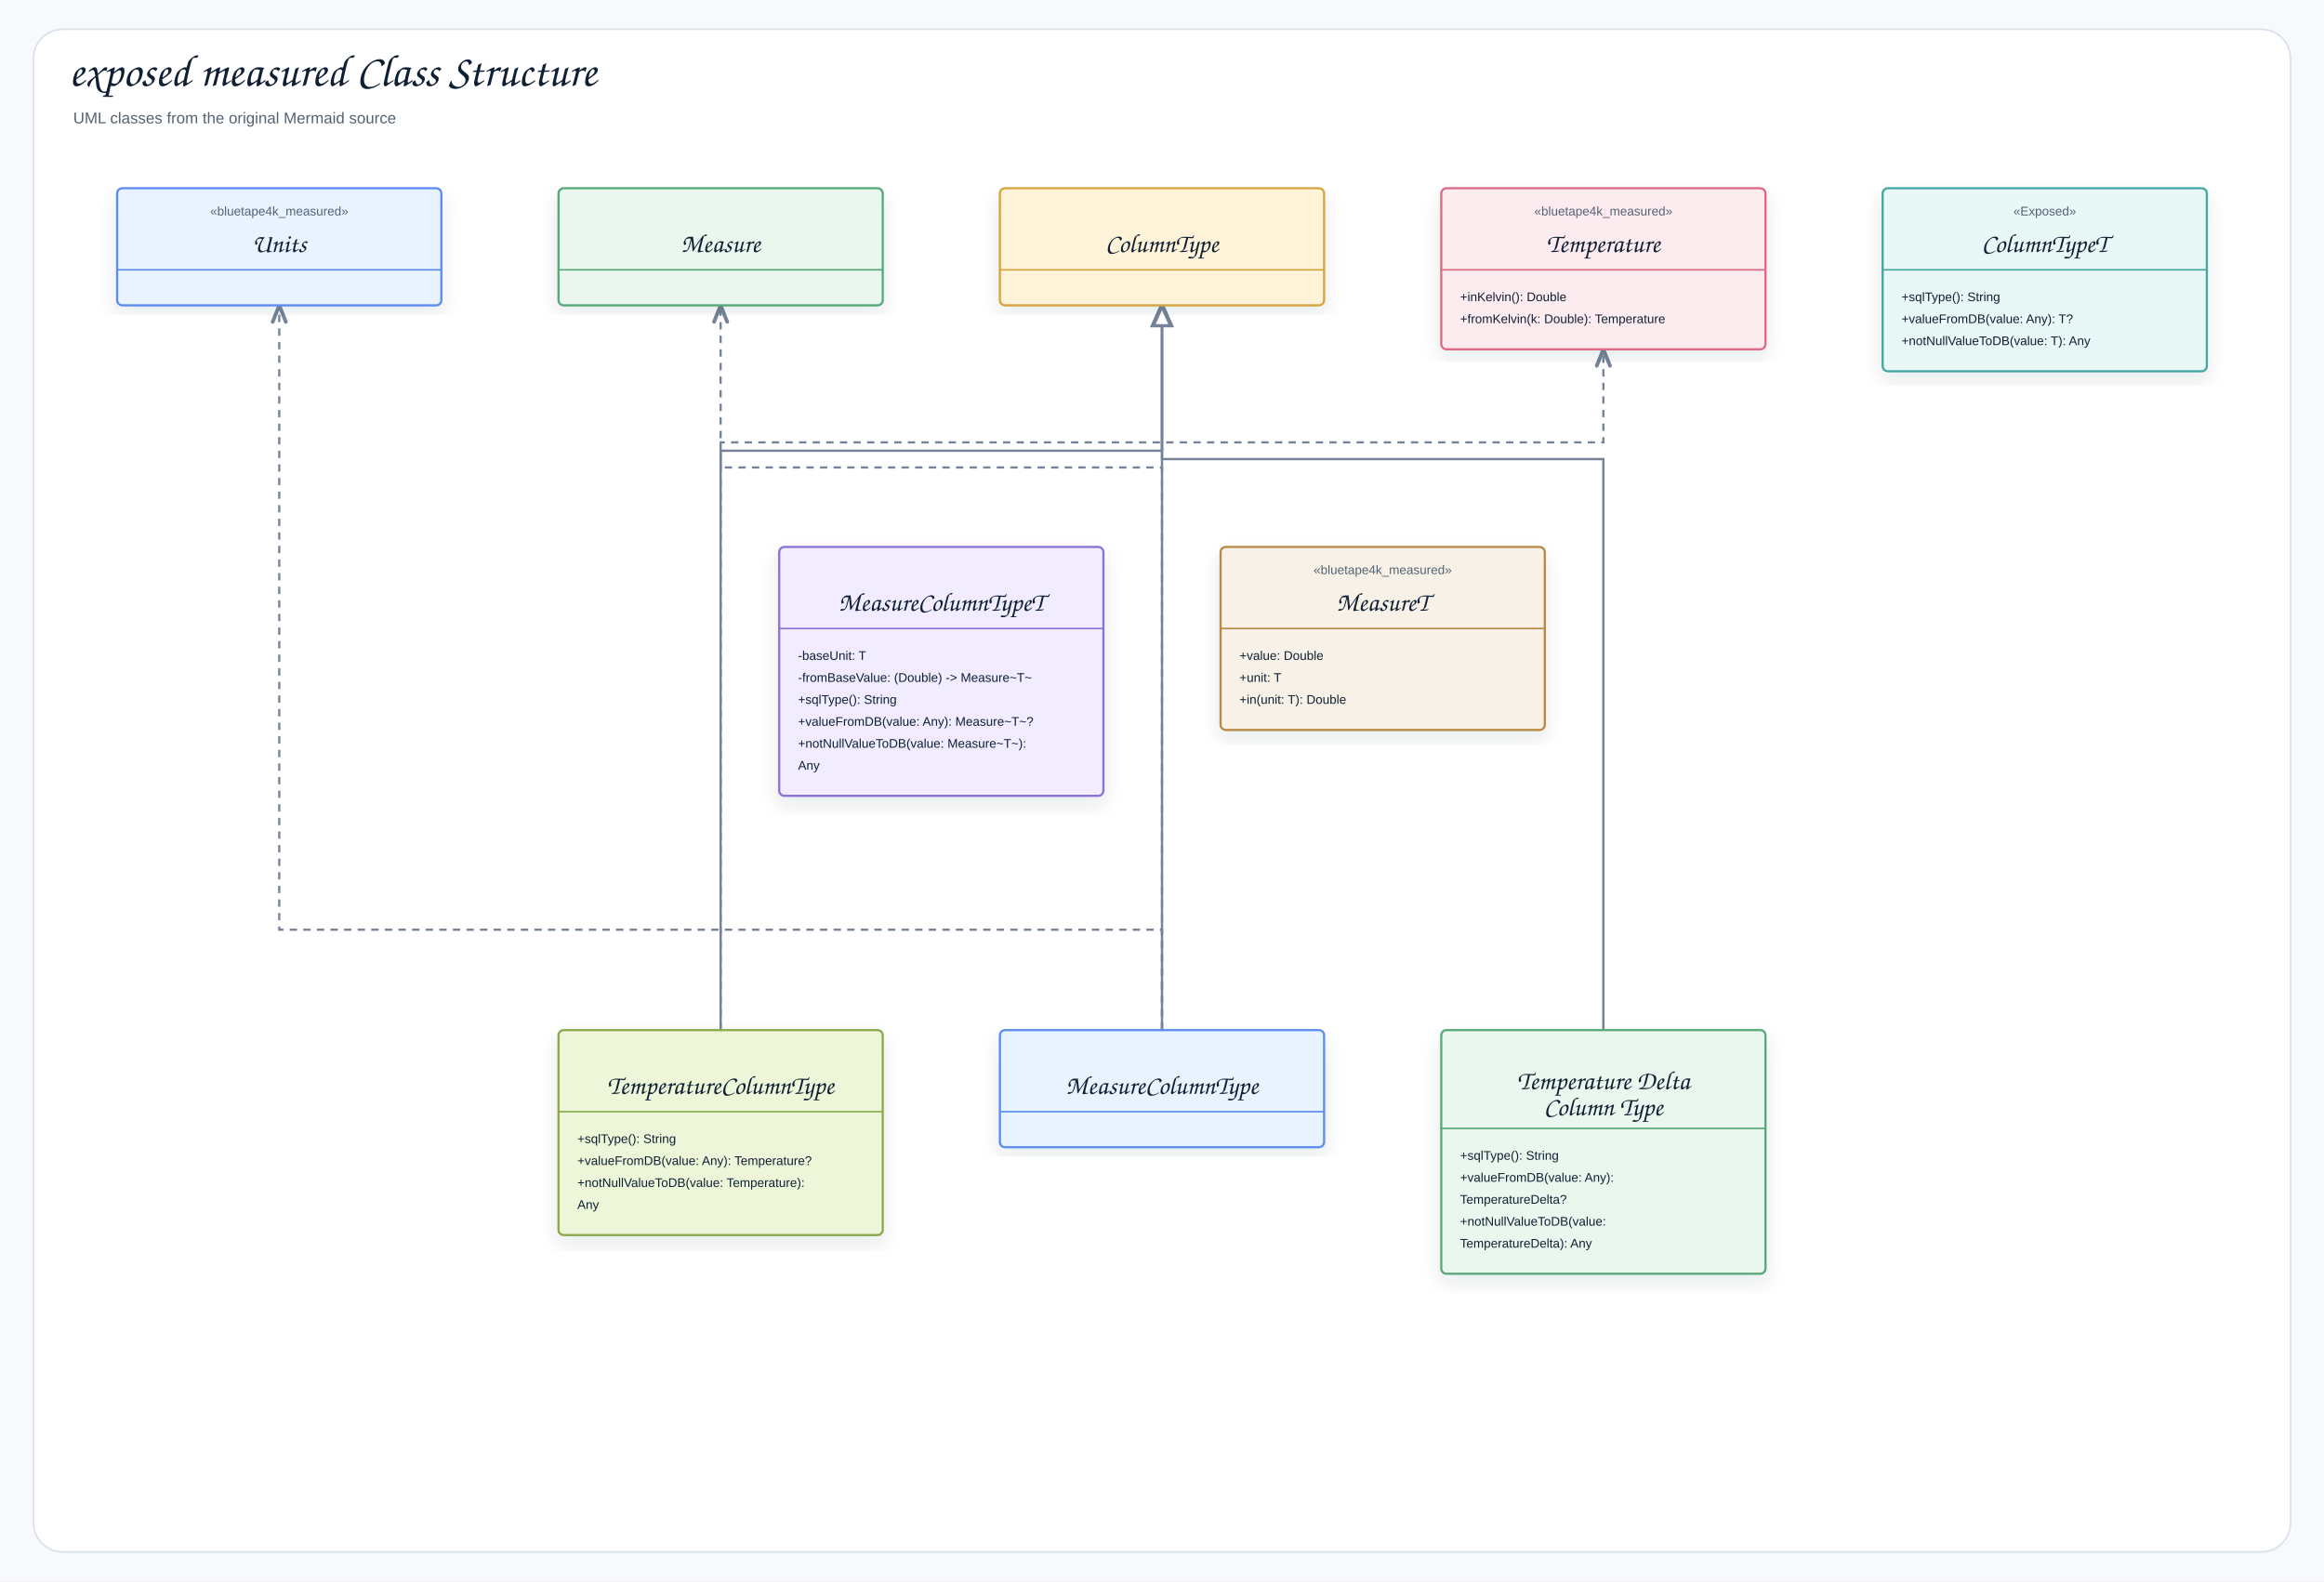
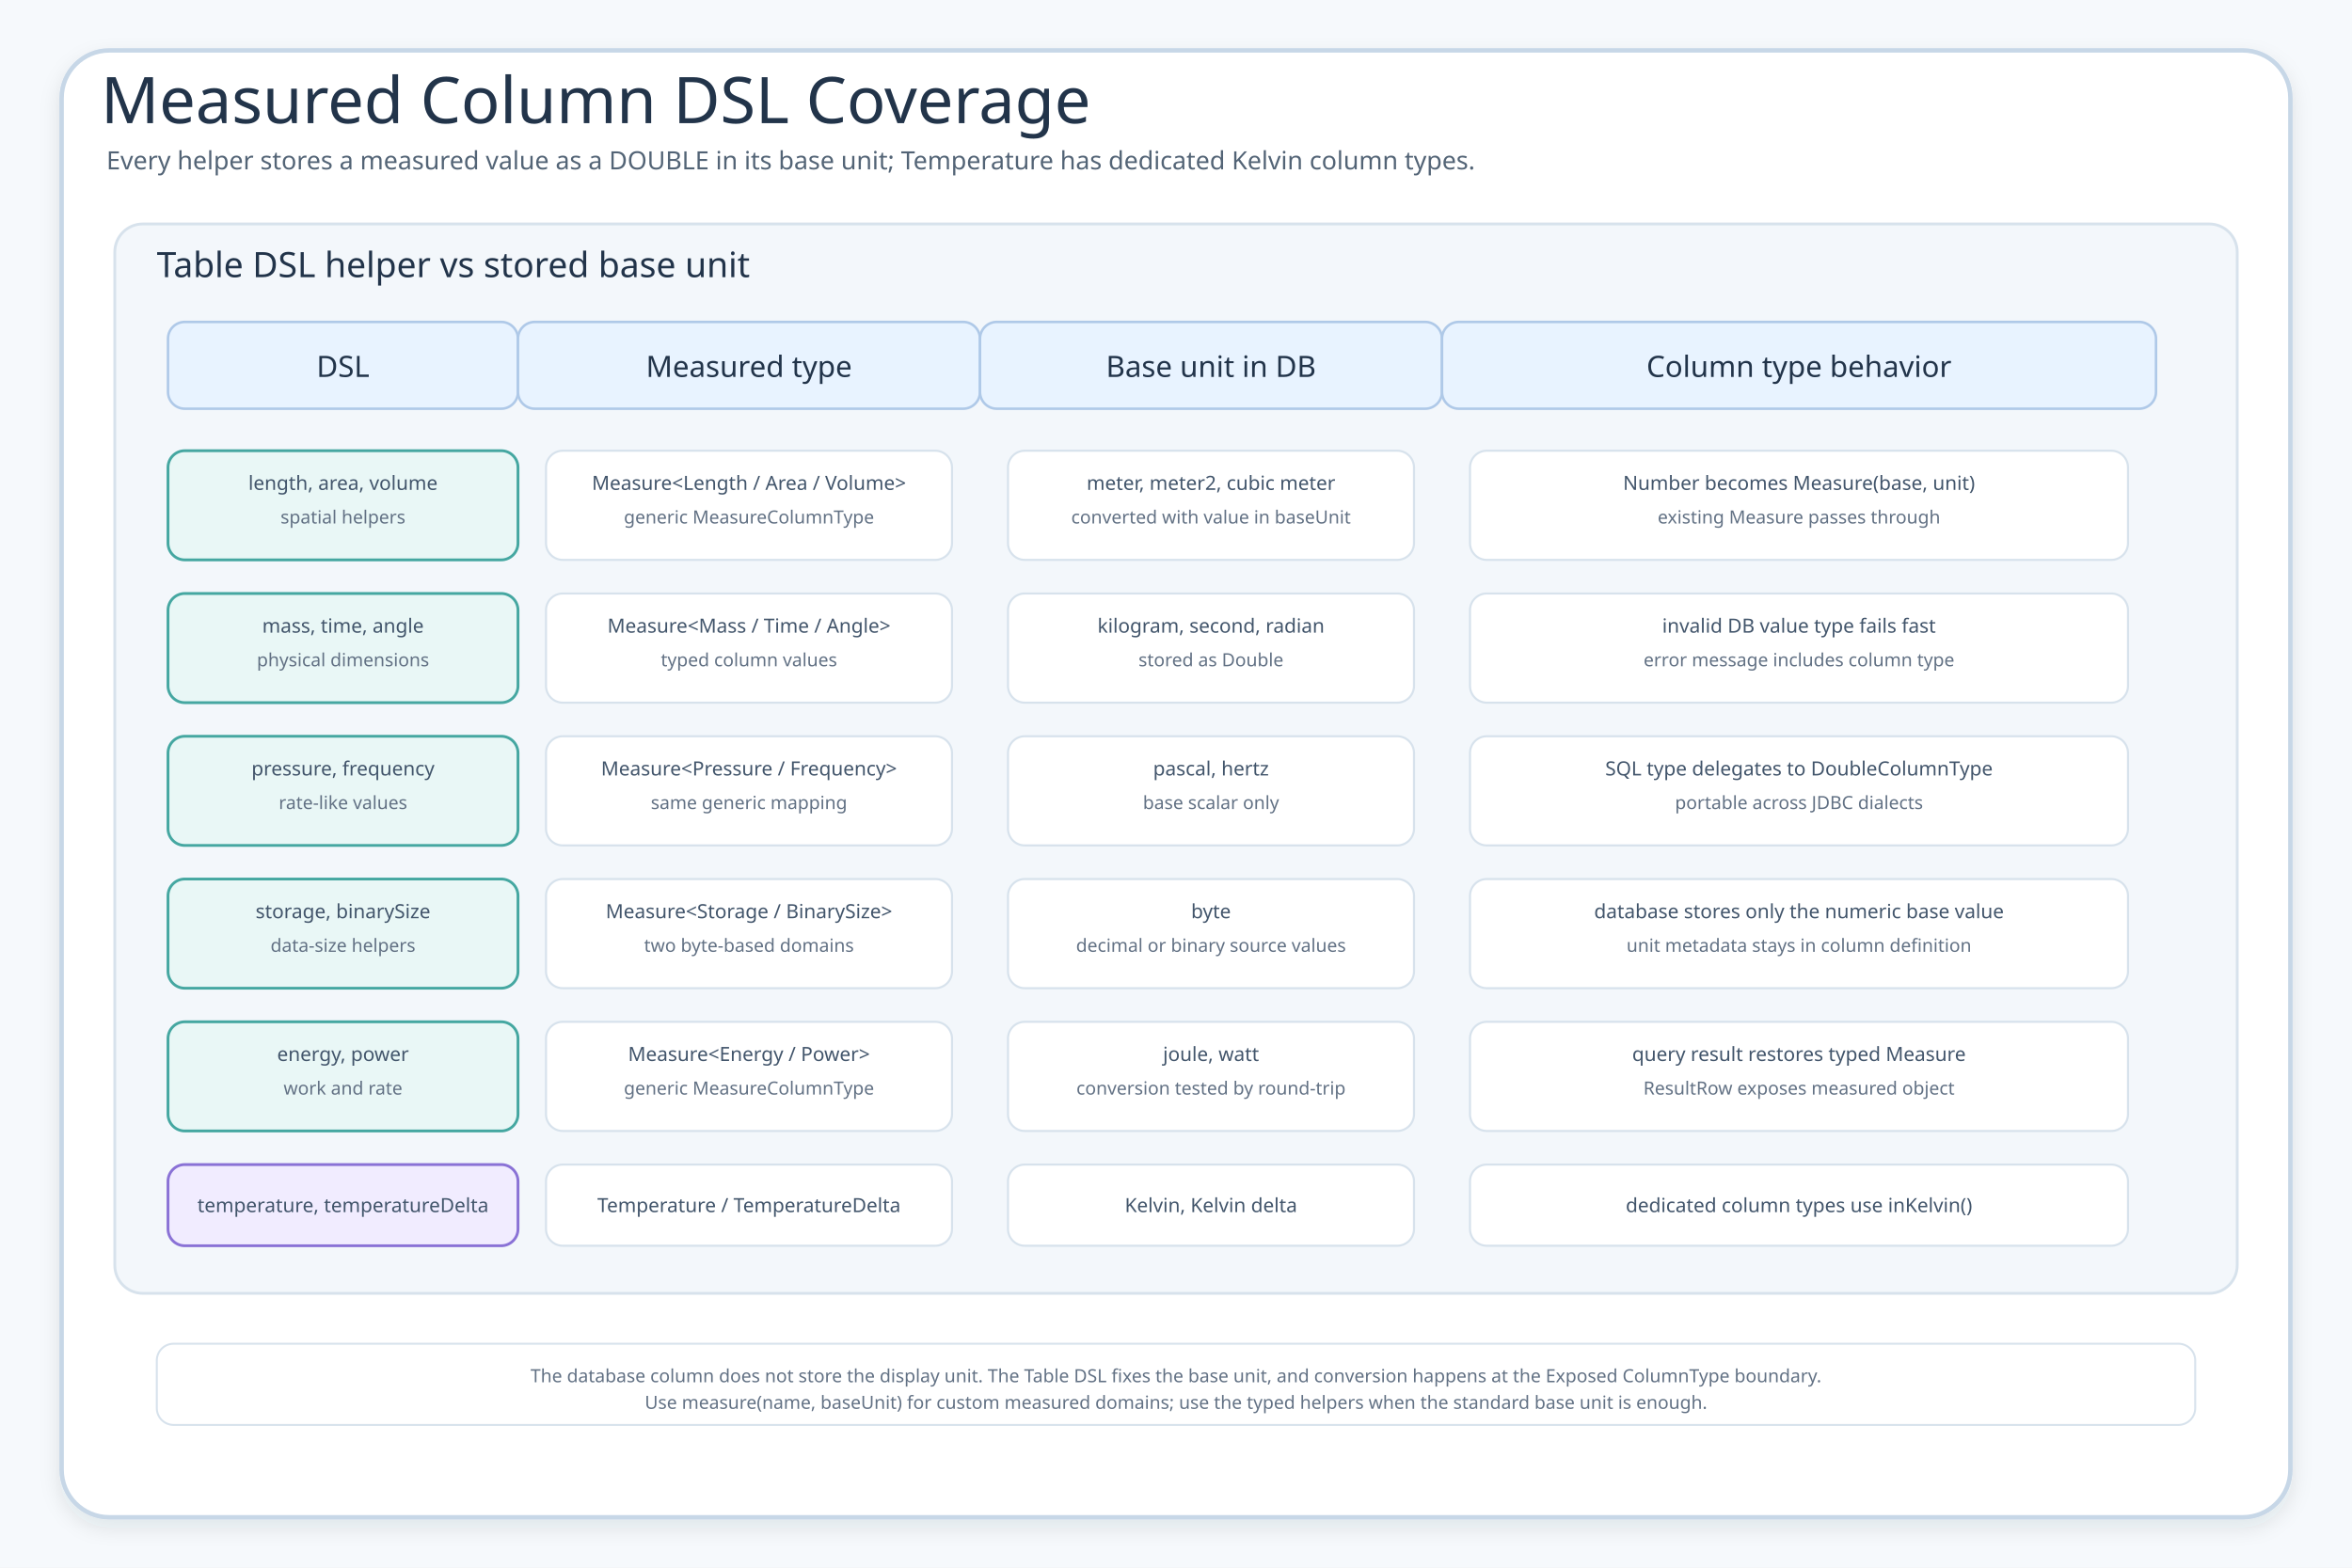
- <svg xmlns="http://www.w3.org/2000/svg" width="2222" height="1512" viewBox="0 0 2222 1512" role="img" aria-label="exposed measured Class Structure">
+ <svg xmlns="http://www.w3.org/2000/svg" width="1680" height="1120" viewBox="0 0 1680 1120" role="img" aria-labelledby="title desc">
  <defs>
    <filter id="shadow" x="-8%" y="-8%" width="116%" height="116%">
-       <feDropShadow dx="0" dy="8" stdDeviation="9" flood-color="#1f2937" flood-opacity="0.10" />
+       <feDropShadow dx="0" dy="6" stdDeviation="7" flood-color="#203040" flood-opacity="0.10" />
    </filter>
-     <marker id="openArrow" markerWidth="10" markerHeight="8" refX="8.5" refY="4" orient="auto" markerUnits="strokeWidth">
-       <path d="M 1 1 L 8.5 4 L 1 7" fill="none" stroke="#758297" stroke-width="1.7" stroke-linecap="round" stroke-linejoin="round" />
-     </marker>
-     <marker id="inherit" markerWidth="11" markerHeight="10" refX="9.5" refY="5" orient="auto" markerUnits="strokeWidth">
-       <path d="M 0.5 1 L 9.5 5 L 0.5 9 Z" fill="#ffffff" stroke="#758297" stroke-width="1.7" />
-     </marker>
    <style>
-     .canvas{fill:#f7f9fc}.frame{fill:#fff;stroke:#d8e0ea;stroke-width:1.5}
-     .title{font-family:"Architects Daughter","Comic Sans MS","Comic Sans",cursive;font-size:43px;font-weight:400;fill:#102033}
-     .subtitle{font-family:"Comic Sans MS","Comic Sans","Comic Neue",Arial,sans-serif;font-size:15px;font-weight:400;fill:#536273}
-     .label{font-family:"Architects Daughter","Comic Sans MS","Comic Sans",cursive;font-size:25px;font-weight:400;fill:#102033}
-     .smallLabel{font-family:"Architects Daughter","Comic Sans MS","Comic Sans",cursive;font-size:21px;font-weight:400;fill:#102033}
-     .mono{font-family:"Comic Sans MS","Comic Sans","Comic Neue",Arial,sans-serif;font-size:12px;font-weight:400;fill:#102033}
-     .small{font-family:"Comic Sans MS","Comic Sans","Comic Neue",Arial,sans-serif;font-size:12px;font-weight:400;fill:#536273}
-     .strong{font-family:"Comic Sans MS","Comic Sans","Comic Neue",Arial,sans-serif;font-size:13px;font-weight:400;fill:#102033}
-     .card{stroke-width:2.1;filter:url(#shadow)}.compartment{stroke-width:1.5;fill:none}
-     .line{stroke:#758297;stroke-width:2.1;fill:none;marker-end:url(#openArrow)}
-     .plainLine{stroke:#758297;stroke-width:2.1;fill:none}
-     .dashed{stroke:#758297;stroke-width:2.1;stroke-dasharray:7 6;fill:none;marker-end:url(#openArrow)}
-     .inheritLine{stroke:#758297;stroke-width:2.2;fill:none;marker-end:url(#inherit)}
-     .implLine{stroke:#758297;stroke-width:2.2;stroke-dasharray:8 7;fill:none;marker-end:url(#inherit)}
-   </style>
+       .canvas{fill:#F6F9FC}.frame{fill:#FFFFFF;stroke:#C7D7E7;stroke-width:3.2;filter:url(#shadow)}
+       .panel{fill:#F3F7FB;stroke:#D7E2EC;stroke-width:2}.head{fill:#E8F3FF;stroke:#AFC9E8;stroke-width:1.8}
+       .cell{fill:#FFFFFF;stroke:#D7E2EC;stroke-width:1.5}.measure{fill:#E9F7F6;stroke:#45A7A1;stroke-width:2}
+       .temp{fill:#F1ECFF;stroke:#8A72D6;stroke-width:2}.note{fill:#FFFFFF;stroke:#D7E2EC;stroke-width:1.4}
+       .title{font-family:"Architects Daughter";font-size:46px;fill:#22344A;font-weight:400}
+       .subtitle{font-family:"Comic Mono";font-size:18px;fill:#536476;font-weight:400}
+       .section{font-family:"Architects Daughter";font-size:25px;fill:#22344A;font-weight:400}
+       .label{font-family:"Architects Daughter";font-size:21px;fill:#22344A;font-weight:400}
+       .detail{font-family:"Comic Mono";font-size:14px;fill:#42556B;font-weight:400}
+       .small{font-family:"Comic Mono";font-size:13px;fill:#627184;font-weight:400}
+     </style>
  </defs>
-   <rect class="canvas" width="2222" height="1512" />
-   <rect class="frame" x="32" y="28" width="2158" height="1456" rx="28" />
-   <text class="title" x="66" y="82">exposed measured Class Structure</text>
-   <text class="subtitle" x="70" y="118">UML classes from the original Mermaid source</text>
-   <path class="dashed" d="M689 985 L689 423 L1533 423 L1533 334" />
-   <path class="dashed" d="M1111 985 L1111 889 L267 889 L267 292" />
-   <path class="dashed" d="M1111 985 L1111 447 L689 447 L689 292" />
-   <path class="inheritLine" d="M1533 985 L1533 439 L1111 439 L1111 292" />
-   <path class="inheritLine" d="M689 985 L689 431 L1111 431 L1111 292" />
-   <path class="inheritLine" d="M1111 985 L1111 292" />
-   <g transform="translate(112,180)">
-     <rect class="card" x="0" y="0" width="310" height="112" rx="5" fill="#E8F3FF" stroke="#5B8DEF" />
-     <line class="compartment" x1="0" y1="78" x2="310" y2="78" stroke="#5B8DEF" />
-     <text class="small" x="155" y="26" text-anchor="middle">«bluetape4k_measured»</text>
-     <text class="label" x="155" y="61" text-anchor="middle">Units</text>
+   <rect class="canvas" width="1680" height="1120" />
+   <rect class="frame" x="44" y="36" width="1592" height="1048" rx="34" />
+   <text class="title" x="72" y="88">Measured Column DSL Coverage</text>
+   <text class="subtitle" x="76" y="121">Every helper stores a measured value as a DOUBLE in its base unit; Temperature has dedicated Kelvin column types.</text>
+   <rect class="panel" x="82" y="160" width="1516" height="764" rx="20" />
+   <text class="section" x="112" y="198">Table DSL helper vs stored base unit</text>
+   <rect class="head" x="120" y="230" width="250" height="62" rx="12" />
+   <rect class="head" x="370" y="230" width="330" height="62" rx="12" />
+   <rect class="head" x="700" y="230" width="330" height="62" rx="12" />
+   <rect class="head" x="1030" y="230" width="510" height="62" rx="12" />
+   <text class="label" x="245" y="262" text-anchor="middle" dominant-baseline="middle">DSL</text>
+   <text class="label" x="535" y="262" text-anchor="middle" dominant-baseline="middle">Measured type</text>
+   <text class="label" x="865" y="262" text-anchor="middle" dominant-baseline="middle">Base unit in DB</text>
+   <text class="label" x="1285" y="262" text-anchor="middle" dominant-baseline="middle">Column type behavior</text>
+   <g id="rows">
+     <rect class="measure" x="120" y="322" width="250" height="78" rx="12" />
+     <text class="detail" x="245" y="350" text-anchor="middle">length, area, volume</text>
+     <text class="small" x="245" y="374" text-anchor="middle">spatial helpers</text>
+     <rect class="cell" x="390" y="322" width="290" height="78" rx="12" />
+     <text class="detail" x="535" y="350" text-anchor="middle">Measure&lt;Length / Area / Volume&gt;</text>
+     <text class="small" x="535" y="374" text-anchor="middle">generic MeasureColumnType</text>
+     <rect class="cell" x="720" y="322" width="290" height="78" rx="12" />
+     <text class="detail" x="865" y="350" text-anchor="middle">meter, meter2, cubic meter</text>
+     <text class="small" x="865" y="374" text-anchor="middle">converted with value in baseUnit</text>
+     <rect class="cell" x="1050" y="322" width="470" height="78" rx="12" />
+     <text class="detail" x="1285" y="350" text-anchor="middle">Number becomes Measure(base, unit)</text>
+     <text class="small" x="1285" y="374" text-anchor="middle">existing Measure passes through</text>
+     <rect class="measure" x="120" y="424" width="250" height="78" rx="12" />
+     <text class="detail" x="245" y="452" text-anchor="middle">mass, time, angle</text>
+     <text class="small" x="245" y="476" text-anchor="middle">physical dimensions</text>
+     <rect class="cell" x="390" y="424" width="290" height="78" rx="12" />
+     <text class="detail" x="535" y="452" text-anchor="middle">Measure&lt;Mass / Time / Angle&gt;</text>
+     <text class="small" x="535" y="476" text-anchor="middle">typed column values</text>
+     <rect class="cell" x="720" y="424" width="290" height="78" rx="12" />
+     <text class="detail" x="865" y="452" text-anchor="middle">kilogram, second, radian</text>
+     <text class="small" x="865" y="476" text-anchor="middle">stored as Double</text>
+     <rect class="cell" x="1050" y="424" width="470" height="78" rx="12" />
+     <text class="detail" x="1285" y="452" text-anchor="middle">invalid DB value type fails fast</text>
+     <text class="small" x="1285" y="476" text-anchor="middle">error message includes column type</text>
+     <rect class="measure" x="120" y="526" width="250" height="78" rx="12" />
+     <text class="detail" x="245" y="554" text-anchor="middle">pressure, frequency</text>
+     <text class="small" x="245" y="578" text-anchor="middle">rate-like values</text>
+     <rect class="cell" x="390" y="526" width="290" height="78" rx="12" />
+     <text class="detail" x="535" y="554" text-anchor="middle">Measure&lt;Pressure / Frequency&gt;</text>
+     <text class="small" x="535" y="578" text-anchor="middle">same generic mapping</text>
+     <rect class="cell" x="720" y="526" width="290" height="78" rx="12" />
+     <text class="detail" x="865" y="554" text-anchor="middle">pascal, hertz</text>
+     <text class="small" x="865" y="578" text-anchor="middle">base scalar only</text>
+     <rect class="cell" x="1050" y="526" width="470" height="78" rx="12" />
+     <text class="detail" x="1285" y="554" text-anchor="middle">SQL type delegates to DoubleColumnType</text>
+     <text class="small" x="1285" y="578" text-anchor="middle">portable across JDBC dialects</text>
+     <rect class="measure" x="120" y="628" width="250" height="78" rx="12" />
+     <text class="detail" x="245" y="656" text-anchor="middle">storage, binarySize</text>
+     <text class="small" x="245" y="680" text-anchor="middle">data-size helpers</text>
+     <rect class="cell" x="390" y="628" width="290" height="78" rx="12" />
+     <text class="detail" x="535" y="656" text-anchor="middle">Measure&lt;Storage / BinarySize&gt;</text>
+     <text class="small" x="535" y="680" text-anchor="middle">two byte-based domains</text>
+     <rect class="cell" x="720" y="628" width="290" height="78" rx="12" />
+     <text class="detail" x="865" y="656" text-anchor="middle">byte</text>
+     <text class="small" x="865" y="680" text-anchor="middle">decimal or binary source values</text>
+     <rect class="cell" x="1050" y="628" width="470" height="78" rx="12" />
+     <text class="detail" x="1285" y="656" text-anchor="middle">database stores only the numeric base value</text>
+     <text class="small" x="1285" y="680" text-anchor="middle">unit metadata stays in column definition</text>
+     <rect class="measure" x="120" y="730" width="250" height="78" rx="12" />
+     <text class="detail" x="245" y="758" text-anchor="middle">energy, power</text>
+     <text class="small" x="245" y="782" text-anchor="middle">work and rate</text>
+     <rect class="cell" x="390" y="730" width="290" height="78" rx="12" />
+     <text class="detail" x="535" y="758" text-anchor="middle">Measure&lt;Energy / Power&gt;</text>
+     <text class="small" x="535" y="782" text-anchor="middle">generic MeasureColumnType</text>
+     <rect class="cell" x="720" y="730" width="290" height="78" rx="12" />
+     <text class="detail" x="865" y="758" text-anchor="middle">joule, watt</text>
+     <text class="small" x="865" y="782" text-anchor="middle">conversion tested by round-trip</text>
+     <rect class="cell" x="1050" y="730" width="470" height="78" rx="12" />
+     <text class="detail" x="1285" y="758" text-anchor="middle">query result restores typed Measure</text>
+     <text class="small" x="1285" y="782" text-anchor="middle">ResultRow exposes measured object</text>
+     <rect class="temp" x="120" y="832" width="250" height="58" rx="12" />
+     <text class="detail" x="245" y="866" text-anchor="middle">temperature, temperatureDelta</text>
+     <rect class="cell" x="390" y="832" width="290" height="58" rx="12" />
+     <text class="detail" x="535" y="866" text-anchor="middle">Temperature / TemperatureDelta</text>
+     <rect class="cell" x="720" y="832" width="290" height="58" rx="12" />
+     <text class="detail" x="865" y="866" text-anchor="middle">Kelvin, Kelvin delta</text>
+     <rect class="cell" x="1050" y="832" width="470" height="58" rx="12" />
+     <text class="detail" x="1285" y="866" text-anchor="middle">dedicated column types use inKelvin()</text>
  </g>
-   <g transform="translate(534,180)">
-     <rect class="card" x="0" y="0" width="310" height="112" rx="5" fill="#EAF7EF" stroke="#58A978" />
-     <line class="compartment" x1="0" y1="78" x2="310" y2="78" stroke="#58A978" />
-     <text class="small" x="155" y="26" text-anchor="middle" />
-     <text class="label" x="155" y="61" text-anchor="middle">Measure</text>
-   </g>
-   <g transform="translate(956,180)">
-     <rect class="card" x="0" y="0" width="310" height="112" rx="5" fill="#FFF3D9" stroke="#D6A441" />
-     <line class="compartment" x1="0" y1="78" x2="310" y2="78" stroke="#D6A441" />
-     <text class="small" x="155" y="26" text-anchor="middle" />
-     <text class="label" x="155" y="61" text-anchor="middle">ColumnType</text>
-   </g>
-   <g transform="translate(1378,180)">
-     <rect class="card" x="0" y="0" width="310" height="154" rx="5" fill="#FDECEF" stroke="#DC6B82" />
-     <line class="compartment" x1="0" y1="78" x2="310" y2="78" stroke="#DC6B82" />
-     <text class="small" x="155" y="26" text-anchor="middle">«bluetape4k_measured»</text>
-     <text class="label" x="155" y="61" text-anchor="middle">Temperature</text>
-     <text class="mono" x="18" y="108">+inKelvin(): Double</text>
-     <text class="mono" x="18" y="129">+fromKelvin(k: Double): Temperature</text>
-   </g>
-   <g transform="translate(1800,180)">
-     <rect class="card" x="0" y="0" width="310" height="175" rx="5" fill="#E9F7F6" stroke="#45A7A1" />
-     <line class="compartment" x1="0" y1="78" x2="310" y2="78" stroke="#45A7A1" />
-     <text class="small" x="155" y="26" text-anchor="middle">«Exposed»</text>
-     <text class="label" x="155" y="61" text-anchor="middle">ColumnTypeT</text>
-     <text class="mono" x="18" y="108">+sqlType(): String</text>
-     <text class="mono" x="18" y="129">+valueFromDB(value: Any): T?</text>
-     <text class="mono" x="18" y="150">+notNullValueToDB(value: T): Any</text>
-   </g>
-   <g transform="translate(745,523)">
-     <rect class="card" x="0" y="0" width="310" height="238" rx="5" fill="#F1ECFF" stroke="#8A72D6" />
-     <line class="compartment" x1="0" y1="78" x2="310" y2="78" stroke="#8A72D6" />
-     <text class="small" x="155" y="26" text-anchor="middle" />
-     <text class="label" x="155" y="61" text-anchor="middle">MeasureColumnTypeT</text>
-     <text class="mono" x="18" y="108">-baseUnit: T</text>
-     <text class="mono" x="18" y="129">-fromBaseValue: (Double) -&gt; Measure~T~</text>
-     <text class="mono" x="18" y="150">+sqlType(): String</text>
-     <text class="mono" x="18" y="171">+valueFromDB(value: Any): Measure~T~?</text>
-     <text class="mono" x="18" y="192">+notNullValueToDB(value: Measure~T~):</text>
-     <text class="mono" x="18" y="213">Any</text>
-   </g>
-   <g transform="translate(1167,523)">
-     <rect class="card" x="0" y="0" width="310" height="175" rx="5" fill="#F7F1E7" stroke="#B88A44" />
-     <line class="compartment" x1="0" y1="78" x2="310" y2="78" stroke="#B88A44" />
-     <text class="small" x="155" y="26" text-anchor="middle">«bluetape4k_measured»</text>
-     <text class="label" x="155" y="61" text-anchor="middle">MeasureT</text>
-     <text class="mono" x="18" y="108">+value: Double</text>
-     <text class="mono" x="18" y="129">+unit: T</text>
-     <text class="mono" x="18" y="150">+in(unit: T): Double</text>
-   </g>
-   <g transform="translate(534,985)">
-     <rect class="card" x="0" y="0" width="310" height="196" rx="5" fill="#EEF6D9" stroke="#8BA84D" />
-     <line class="compartment" x1="0" y1="78" x2="310" y2="78" stroke="#8BA84D" />
-     <text class="small" x="155" y="26" text-anchor="middle" />
-     <text class="label" x="155" y="61" text-anchor="middle">TemperatureColumnType</text>
-     <text class="mono" x="18" y="108">+sqlType(): String</text>
-     <text class="mono" x="18" y="129">+valueFromDB(value: Any): Temperature?</text>
-     <text class="mono" x="18" y="150">+notNullValueToDB(value: Temperature):</text>
-     <text class="mono" x="18" y="171">Any</text>
-   </g>
-   <g transform="translate(956,985)">
-     <rect class="card" x="0" y="0" width="310" height="112" rx="5" fill="#E8F3FF" stroke="#5B8DEF" />
-     <line class="compartment" x1="0" y1="78" x2="310" y2="78" stroke="#5B8DEF" />
-     <text class="small" x="155" y="26" text-anchor="middle" />
-     <text class="label" x="155" y="61" text-anchor="middle">MeasureColumnType</text>
-   </g>
-   <g transform="translate(1378,985)">
-     <rect class="card" x="0" y="0" width="310" height="233" rx="5" fill="#EAF7EF" stroke="#58A978" />
-     <line class="compartment" x1="0" y1="94" x2="310" y2="94" stroke="#58A978" />
-     <text class="small" x="155" y="26" text-anchor="middle" />
-     <text class="label" x="155" y="56.5" text-anchor="middle">Temperature Delta</text>
-     <text class="label" x="155" y="81.5" text-anchor="middle">Column Type</text>
-     <text class="mono" x="18" y="124">+sqlType(): String</text>
-     <text class="mono" x="18" y="145">+valueFromDB(value: Any):</text>
-     <text class="mono" x="18" y="166">TemperatureDelta?</text>
-     <text class="mono" x="18" y="187">+notNullValueToDB(value:</text>
-     <text class="mono" x="18" y="208">TemperatureDelta): Any</text>
+   <g transform="translate(112,960)">
+     <rect class="note" x="0" y="0" width="1456" height="58" rx="12" />
+     <text class="small" x="728" y="23" text-anchor="middle" dominant-baseline="middle">The database column does not store the display unit. The Table DSL fixes the base unit, and conversion happens at the Exposed ColumnType boundary.</text>
+     <text class="small" x="728" y="42" text-anchor="middle" dominant-baseline="middle">Use measure(name, baseUnit) for custom measured domains; use the typed helpers when the standard base unit is enough.</text>
  </g>
</svg>
